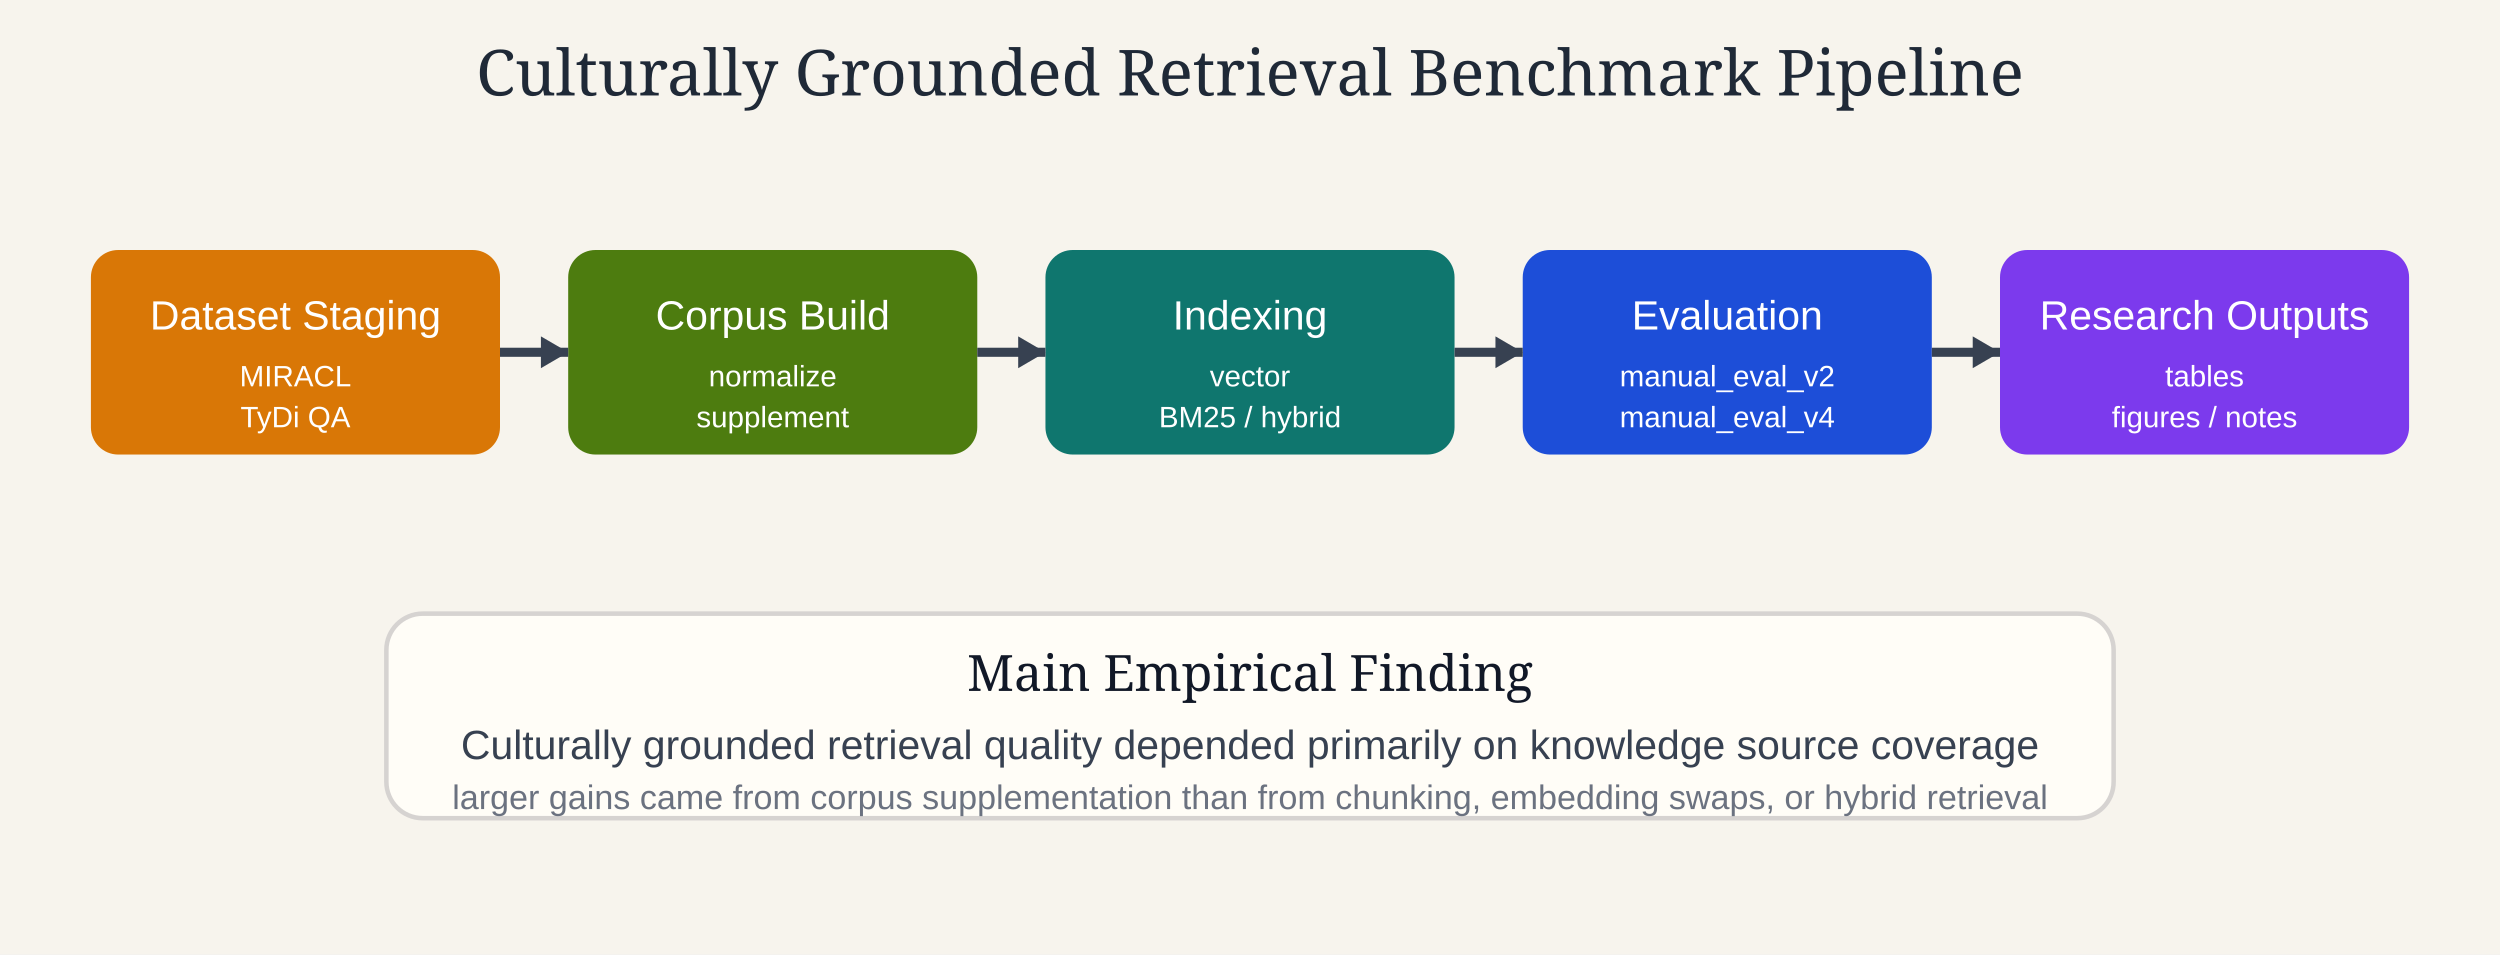
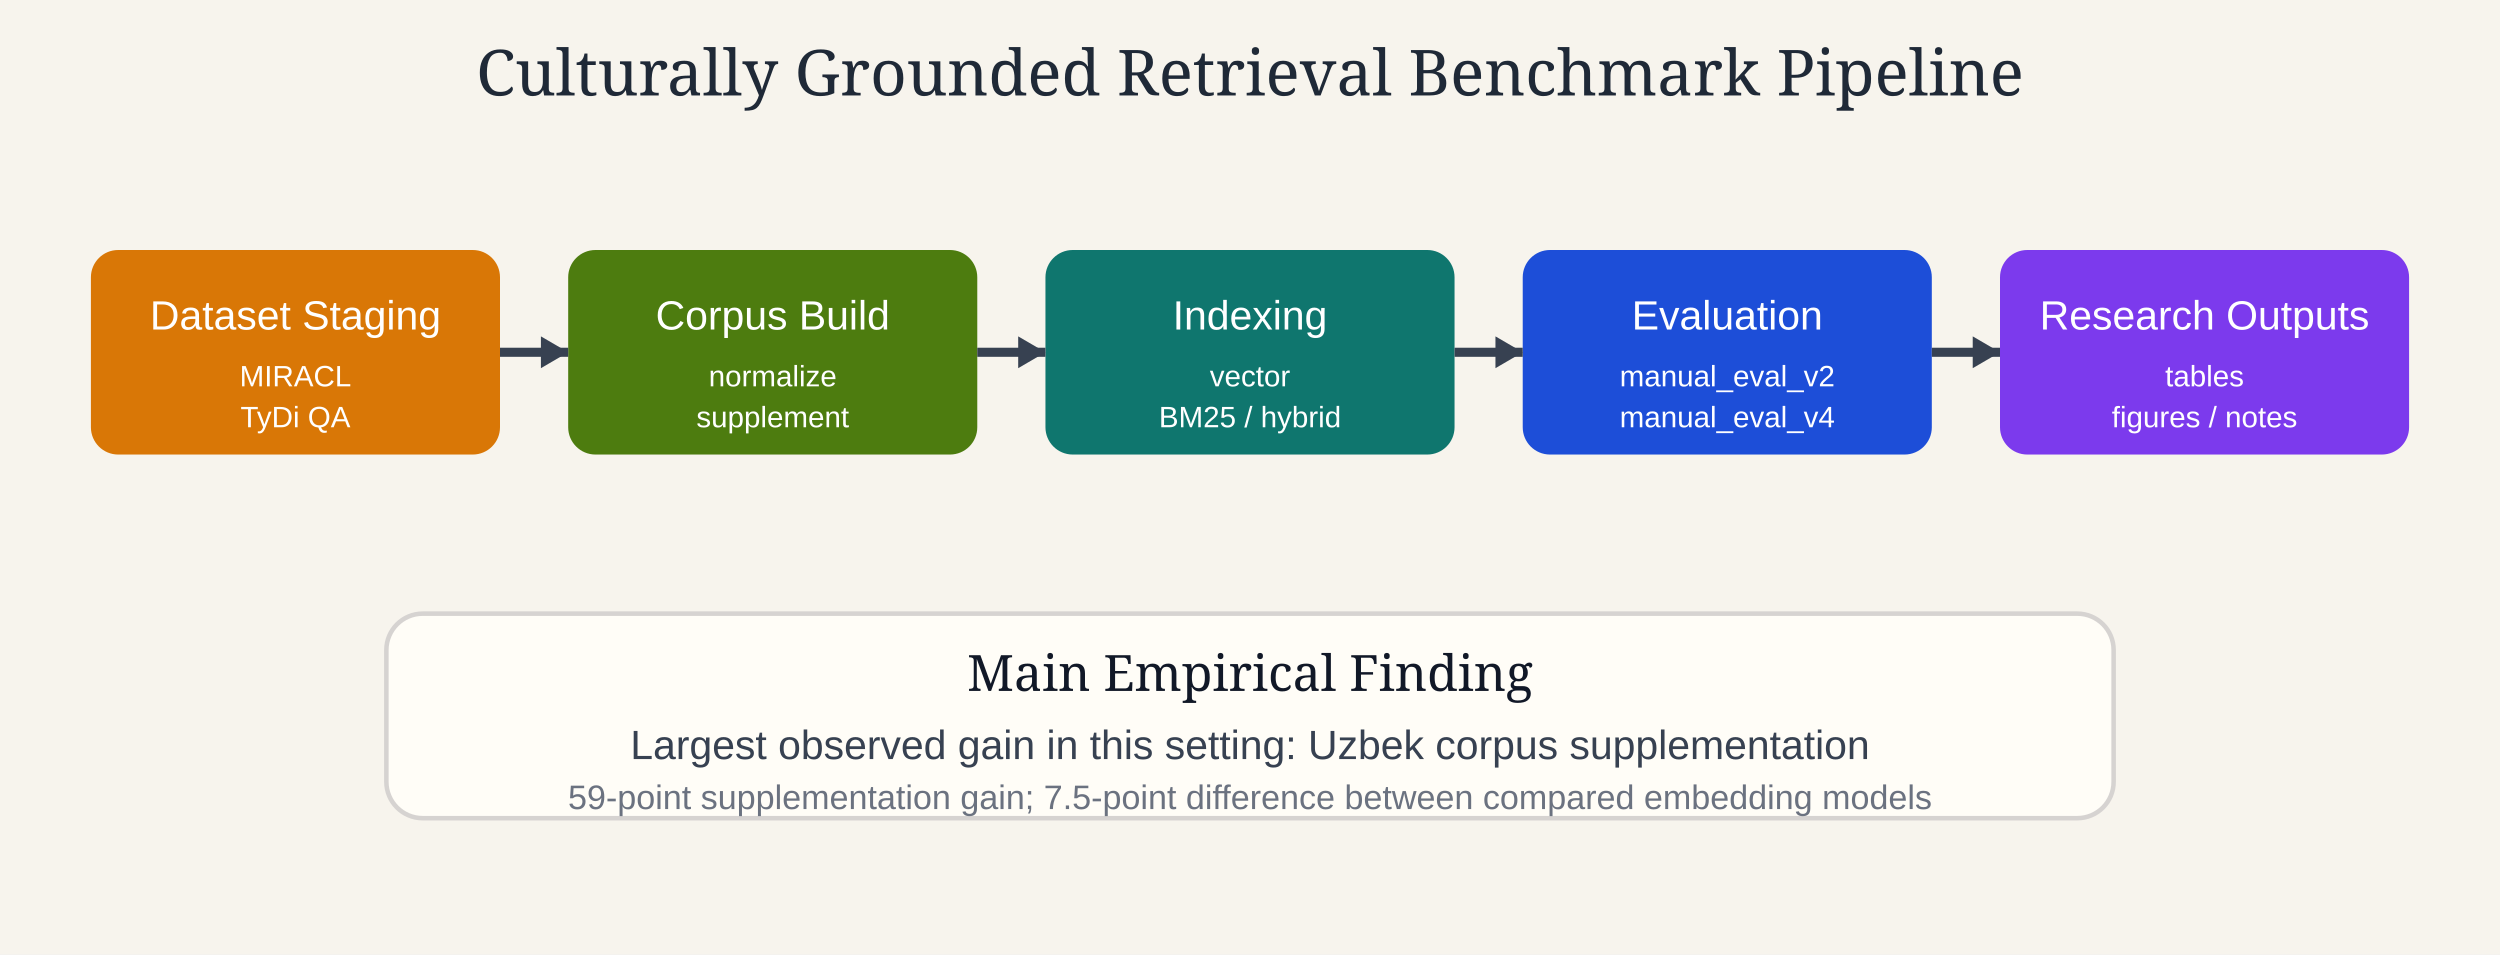
<svg xmlns="http://www.w3.org/2000/svg" width="1100" height="420" viewBox="0 0 1100 420">
  <rect width="100%" height="100%" fill="#f7f4ed" />
  <text x="550" y="42" text-anchor="middle" font-family="Georgia, serif" font-size="28" fill="#1f2937">Culturally Grounded Retrieval Benchmark Pipeline</text>
  <rect x="40" y="110" width="180" height="90" rx="12" fill="#d97706" />
  <text x="130" y="145" text-anchor="middle" font-family="Arial, sans-serif" font-size="18" fill="#ffffff">Dataset Staging</text>
  <text x="130" y="170" text-anchor="middle" font-family="Arial, sans-serif" font-size="13" fill="#ffffff">MIRACL</text>
  <text x="130" y="188" text-anchor="middle" font-family="Arial, sans-serif" font-size="13" fill="#ffffff">TyDi QA</text>
  <rect x="250" y="110" width="180" height="90" rx="12" fill="#4d7c0f" />
  <text x="340" y="145" text-anchor="middle" font-family="Arial, sans-serif" font-size="18" fill="#ffffff">Corpus Build</text>
  <text x="340" y="170" text-anchor="middle" font-family="Arial, sans-serif" font-size="13" fill="#ffffff">normalize</text>
  <text x="340" y="188" text-anchor="middle" font-family="Arial, sans-serif" font-size="13" fill="#ffffff">supplement</text>
  <rect x="460" y="110" width="180" height="90" rx="12" fill="#0f766e" />
  <text x="550" y="145" text-anchor="middle" font-family="Arial, sans-serif" font-size="18" fill="#ffffff">Indexing</text>
  <text x="550" y="170" text-anchor="middle" font-family="Arial, sans-serif" font-size="13" fill="#ffffff">vector</text>
  <text x="550" y="188" text-anchor="middle" font-family="Arial, sans-serif" font-size="13" fill="#ffffff">BM25 / hybrid</text>
  <rect x="670" y="110" width="180" height="90" rx="12" fill="#1d4ed8" />
  <text x="760" y="145" text-anchor="middle" font-family="Arial, sans-serif" font-size="18" fill="#ffffff">Evaluation</text>
  <text x="760" y="170" text-anchor="middle" font-family="Arial, sans-serif" font-size="13" fill="#ffffff">manual_eval_v2</text>
  <text x="760" y="188" text-anchor="middle" font-family="Arial, sans-serif" font-size="13" fill="#ffffff">manual_eval_v4</text>
  <rect x="880" y="110" width="180" height="90" rx="12" fill="#7c3aed" />
  <text x="970" y="145" text-anchor="middle" font-family="Arial, sans-serif" font-size="18" fill="#ffffff">Research Outputs</text>
  <text x="970" y="170" text-anchor="middle" font-family="Arial, sans-serif" font-size="13" fill="#ffffff">tables</text>
  <text x="970" y="188" text-anchor="middle" font-family="Arial, sans-serif" font-size="13" fill="#ffffff">figures / notes</text>
  <line x1="220" y1="155" x2="250" y2="155" stroke="#374151" stroke-width="4" />
  <polygon points="250,155 238,148 238,162" fill="#374151" />
  <line x1="430" y1="155" x2="460" y2="155" stroke="#374151" stroke-width="4" />
  <polygon points="460,155 448,148 448,162" fill="#374151" />
  <line x1="640" y1="155" x2="670" y2="155" stroke="#374151" stroke-width="4" />
  <polygon points="670,155 658,148 658,162" fill="#374151" />
  <line x1="850" y1="155" x2="880" y2="155" stroke="#374151" stroke-width="4" />
  <polygon points="880,155 868,148 868,162" fill="#374151" />
  <rect x="170" y="270" width="760" height="90" rx="16" fill="#fffdf7" stroke="#d6d3d1" stroke-width="2" />
  <text x="550" y="304" text-anchor="middle" font-family="Georgia, serif" font-size="22" fill="#111827">Main Empirical Finding</text>
-   <text x="550" y="334" text-anchor="middle" font-family="Arial, sans-serif" font-size="18" fill="#374151">Culturally grounded retrieval quality depended primarily on knowledge source coverage</text>
-   <text x="550" y="356" text-anchor="middle" font-family="Arial, sans-serif" font-size="15" fill="#6b7280">larger gains came from corpus supplementation than from chunking, embedding swaps, or hybrid retrieval</text>
+   <text x="550" y="334" text-anchor="middle" font-family="Arial, sans-serif" font-size="18" fill="#374151">Largest observed gain in this setting: Uzbek corpus supplementation</text>
+   <text x="550" y="356" text-anchor="middle" font-family="Arial, sans-serif" font-size="15" fill="#6b7280">59-point supplementation gain; 7.5-point difference between compared embedding models</text>
</svg>
